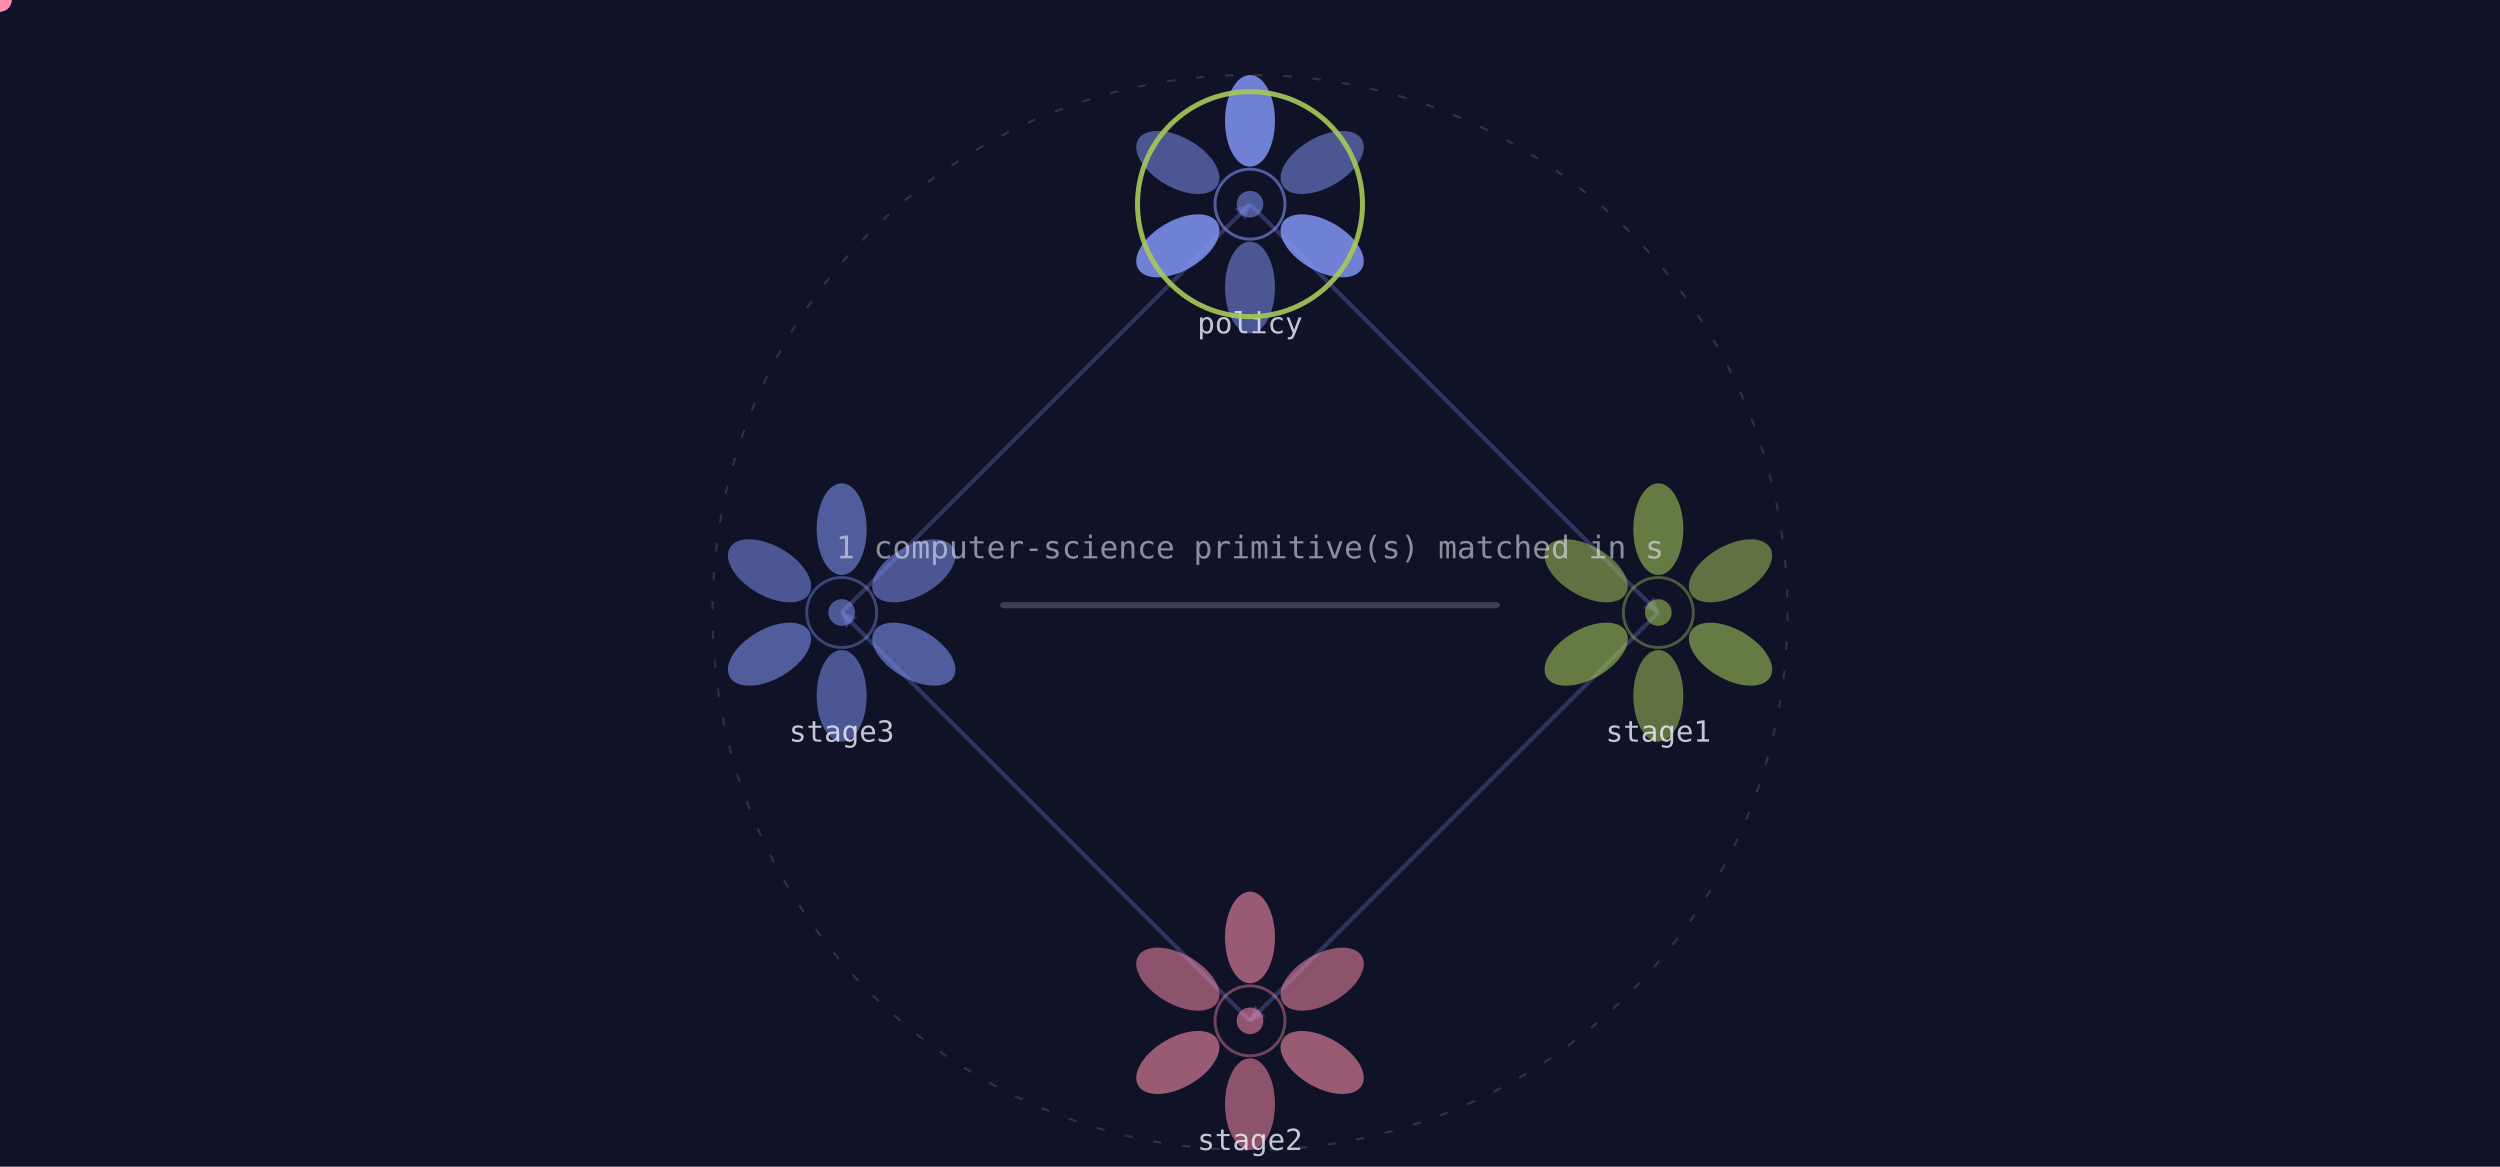
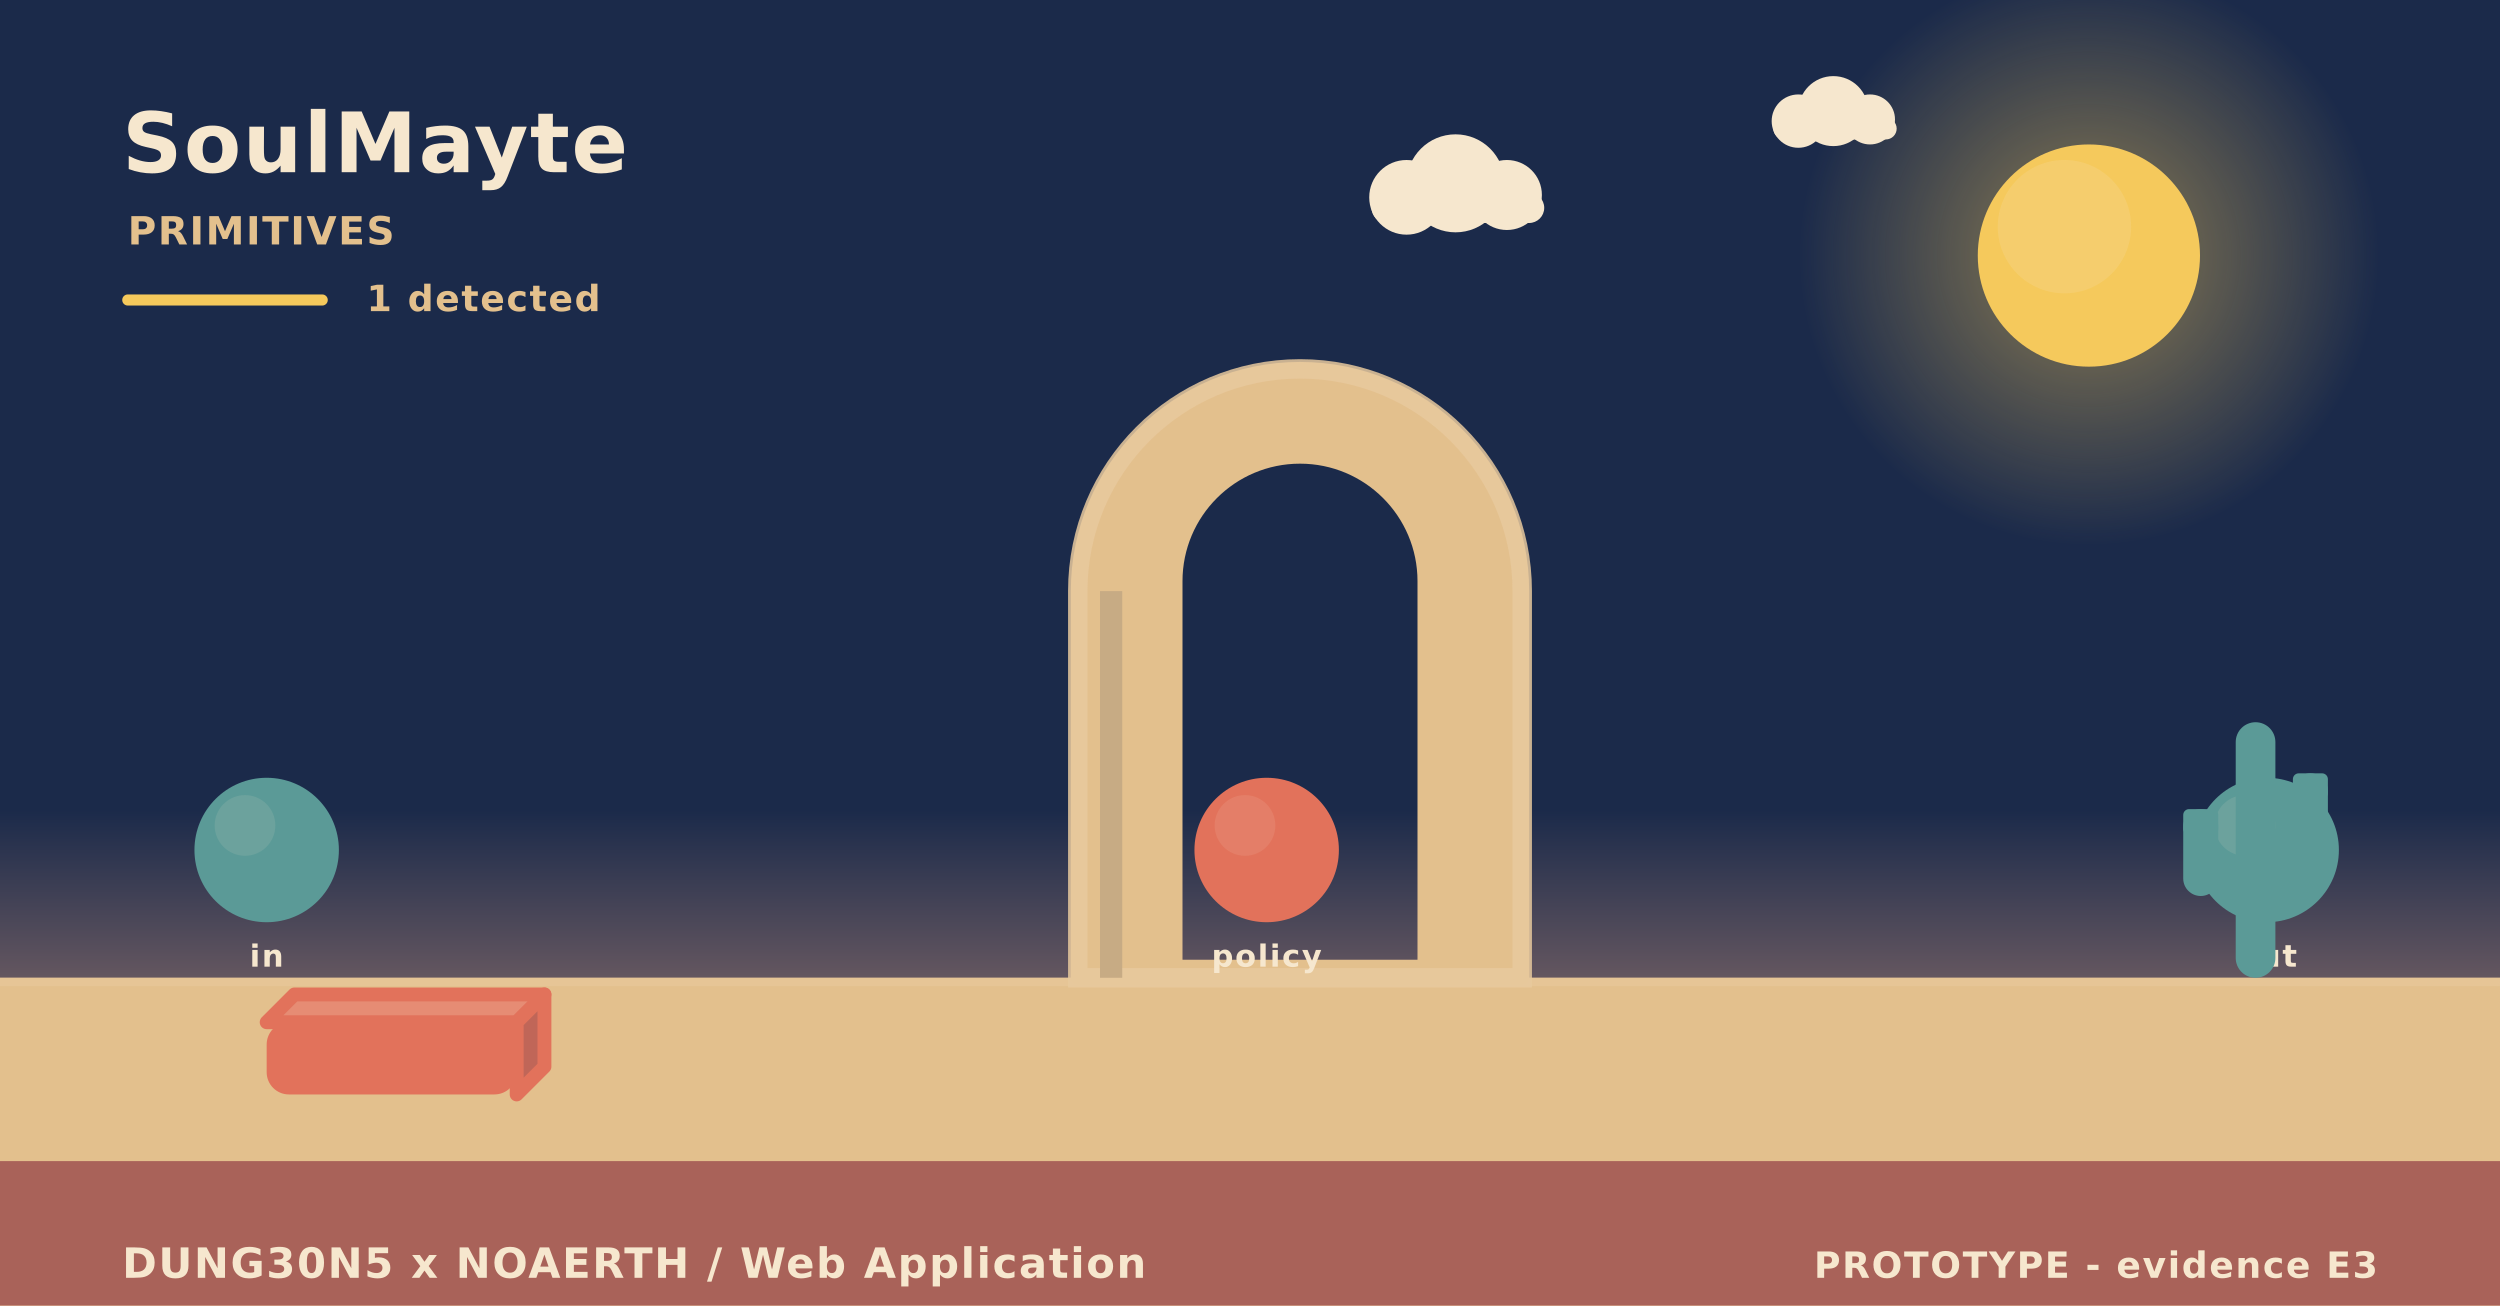
- <svg xmlns="http://www.w3.org/2000/svg" viewBox="0 0 1200 560" width="1200" height="560" role="img" aria-label="SoulMayte state machine">
-   <rect width="1200" height="560" fill="#101228" />
-   <defs>
-     <linearGradient id="gs" x1="0" y1="0" x2="1" y2="1">
-       <stop offset="0%" stop-color="#8093f1" />
-       <stop offset="100%" stop-color="#a7c957" />
-     </linearGradient>
-   </defs>
-   <circle cx="600.00" cy="294.00" r="258.00" fill="none" stroke="rgba(242,242,255,0.140)" stroke-width="1.00" opacity="1.00" stroke-dasharray="4 10" />
-   <line x1="600.00" y1="98.00" x2="796.00" y2="294.00" stroke="rgba(128,147,241,0.500)" stroke-width="2.00" opacity="0.55" />
-   <polygon points="796.00,294.00 793.88,286.50 788.50,291.88" fill="rgba(128,147,241,0.500)" opacity="0.55" />
-   <g opacity="0.9">
-     <circle cx="0.00" cy="0.00" r="5.50" fill="#ff8fab" opacity="1.00" />
-     <animateTransform attributeName="transform" type="translate" values="600.00,98.00 796.00,294.00" dur="7.35s" begin="0.0s" repeatCount="indefinite" />
-     <animateTransform attributeName="transform" type="translate" values="796.00,294.00 600.00,98.00" dur="7.35s" begin="3.675s" repeatCount="indefinite" />
+ <svg xmlns="http://www.w3.org/2000/svg" width="900" height="470" viewBox="0 0 900 470" role="img" aria-label="SoulMayte - how it behaves">
+   <linearGradient id="skys" x1="0" y1="0" x2="0" y2="1">
+     <stop offset="0" stop-color="#1b2a4a" />
+     <stop offset="0.62" stop-color="#1b2a4a" />
+     <stop offset="1" stop-color="#f3ad8a" />
+   </linearGradient>
+   <rect width="900" height="470" fill="url(#skys)" />
+   <radialGradient id="suns">
+     <stop offset="0.35" stop-color="#f5c95c" stop-opacity="0.34" />
+     <stop offset="1" stop-color="#f5c95c" stop-opacity="0" />
+   </radialGradient>
+   <circle cx="752" cy="92" r="104" fill="url(#suns)" />
+   <circle cx="752" cy="92" r="40" fill="#f5c95c" />
+   <circle cx="743.2" cy="81.6" r="24" fill="#f5d27e" opacity="0.5" />
+   <g>
+     <circle cx="524" cy="66" r="17.64" fill="#f6e7ce" />
+     <circle cx="506.36" cy="71.04" r="13.44" fill="#f6e7ce" />
+     <circle cx="542.48" cy="70.2" r="12.6" fill="#f6e7ce" />
+     <rect x="493.76" y="69.36" width="62.16" height="10.92" rx="5.46" fill="#f6e7ce" />
+     <animateTransform attributeName="transform" type="translate" values="0 0;24 0;0 0" dur="36s" begin="0s" repeatCount="indefinite" />
  </g>
-   <line x1="796.00" y1="294.00" x2="600.00" y2="490.00" stroke="rgba(128,147,241,0.500)" stroke-width="2.00" opacity="0.55" />
-   <polygon points="600.00,490.00 607.50,487.88 602.12,482.50" fill="rgba(128,147,241,0.500)" opacity="0.55" />
-   <g opacity="0.9">
-     <circle cx="0.00" cy="0.00" r="5.50" fill="#ff8fab" opacity="1.00" />
-     <animateTransform attributeName="transform" type="translate" values="796.00,294.00 600.00,490.00" dur="7.35s" begin="1.837s" repeatCount="indefinite" />
-     <animateTransform attributeName="transform" type="translate" values="600.00,490.00 796.00,294.00" dur="7.35s" begin="5.512s" repeatCount="indefinite" />
+   <g>
+     <circle cx="660" cy="40" r="12.6" fill="#f6e7ce" />
+     <circle cx="647.4" cy="43.6" r="9.6" fill="#f6e7ce" />
+     <circle cx="673.2" cy="43" r="9" fill="#f6e7ce" />
+     <rect x="638.4" y="42.4" width="44.4" height="7.8" rx="3.9" fill="#f6e7ce" />
+     <animateTransform attributeName="transform" type="translate" values="0 0;-18 0;0 0" dur="46s" begin="3s" repeatCount="indefinite" />
  </g>
-   <line x1="600.00" y1="490.00" x2="404.00" y2="294.00" stroke="rgba(128,147,241,0.500)" stroke-width="2.00" opacity="0.55" />
-   <polygon points="404.00,294.00 406.12,301.50 411.50,296.12" fill="rgba(128,147,241,0.500)" opacity="0.55" />
-   <g opacity="0.9">
-     <circle cx="0.00" cy="0.00" r="5.50" fill="#ff8fab" opacity="1.00" />
-     <animateTransform attributeName="transform" type="translate" values="600.00,490.00 404.00,294.00" dur="7.35s" begin="3.675s" repeatCount="indefinite" />
-     <animateTransform attributeName="transform" type="translate" values="404.00,294.00 600.00,490.00" dur="7.35s" begin="7.35s" repeatCount="indefinite" />
+   <rect x="0" y="352" width="900" height="118" fill="#e3c08d" />
+   <rect x="0" y="352" width="900" height="3" fill="#e6c596" />
+   <text x="44" y="62" font-family="Verdana,DejaVu Sans,sans-serif" font-size="30" font-weight="700" letter-spacing="0.6" fill="#f6e7ce" text-anchor="start">SoulMayte</text>
+   <text x="46" y="88" font-family="Verdana,DejaVu Sans,sans-serif" font-size="14" font-weight="700" letter-spacing="0.6" fill="#e3c08d" text-anchor="start">PRIMITIVES</text>
+   <rect x="44" y="106" width="74" height="4" rx="2" fill="#f5c95c" />
+   <text x="132" y="112" font-family="Verdana,DejaVu Sans,sans-serif" font-size="13" font-weight="700" letter-spacing="0.6" fill="#e3c08d" text-anchor="start">1 detected</text>
+   <path d="M388,352 L388,212.8 A80,80 0 0 1 548,212.8 L548,352 Z M423.2,348 L423.2,209.22 A44.8,44.8 0 0 1 512.8,209.22 L512.8,348 Z" fill="#e3c08d" fill-rule="evenodd" stroke="#e3c08d" stroke-width="5" stroke-linejoin="round" />
+   <path d="M388,352 L388,212.8 A80,80 0 0 1 548,212.8 L548,352 Z" fill="none" stroke="#e8c99d" stroke-width="7" stroke-linecap="round" opacity="0.85" />
+   <rect x="396" y="212.8" width="8" height="139.2" fill="#c7ab84" />
+   <circle cx="96" cy="306" r="26" fill="#5b9a97" />
+   <circle cx="88.2" cy="297.16" r="10.92" fill="#7aa9a2" opacity="0.55" />
+   <text x="96" y="348" font-family="Verdana,DejaVu Sans,sans-serif" font-size="11" font-weight="700" letter-spacing="0.6" fill="#f6e7ce" text-anchor="middle">in</text>
+   <g>
+     <circle cx="456" cy="306" r="26" fill="#e2725b" />
+     <circle cx="448.2" cy="297.16" r="10.92" fill="#e68972" opacity="0.55" />
+     <animate attributeName="opacity" values="0.8;1;0.8" dur="4.6s" begin="0s" repeatCount="indefinite" />
  </g>
-   <line x1="404.00" y1="294.00" x2="600.00" y2="98.00" stroke="rgba(128,147,241,0.500)" stroke-width="2.00" opacity="0.55" />
-   <polygon points="600.00,98.00 592.50,100.12 597.88,105.50" fill="rgba(128,147,241,0.500)" opacity="0.55" />
-   <g opacity="0.9">
-     <circle cx="0.00" cy="0.00" r="5.50" fill="#ff8fab" opacity="1.00" />
-     <animateTransform attributeName="transform" type="translate" values="404.00,294.00 600.00,98.00" dur="7.35s" begin="5.512s" repeatCount="indefinite" />
-     <animateTransform attributeName="transform" type="translate" values="600.00,98.00 404.00,294.00" dur="7.35s" begin="9.188s" repeatCount="indefinite" />
-   </g>
-   <ellipse cx="600.00" cy="58.00" rx="12.00" ry="22.00" fill="rgba(128,147,241,0.900)" opacity="0.95" transform="rotate(0.0 600.00 58.00)" />
-   <ellipse cx="634.64" cy="78.00" rx="12.00" ry="22.00" fill="rgba(128,147,241,0.550)" opacity="0.95" transform="rotate(60.0 634.64 78.00)" />
-   <ellipse cx="634.64" cy="118.00" rx="12.00" ry="22.00" fill="rgba(128,147,241,0.900)" opacity="0.95" transform="rotate(120.0 634.64 118.00)" />
-   <ellipse cx="600.00" cy="138.00" rx="12.00" ry="22.00" fill="rgba(128,147,241,0.550)" opacity="0.95" transform="rotate(180.0 600.00 138.00)" />
-   <ellipse cx="565.36" cy="118.00" rx="12.00" ry="22.00" fill="rgba(128,147,241,0.900)" opacity="0.95" transform="rotate(240.0 565.36 118.00)" />
-   <ellipse cx="565.36" cy="78.00" rx="12.00" ry="22.00" fill="rgba(128,147,241,0.550)" opacity="0.95" transform="rotate(300.0 565.36 78.00)" />
-   <circle cx="600.00" cy="98.00" r="16.80" fill="none" stroke="rgba(128,147,241,0.900)" stroke-width="1.40" opacity="0.66" />
-   <circle cx="600.00" cy="98.00" r="6.40" fill="rgba(128,147,241,0.550)" opacity="1.00" />
-   <text x="600" y="160" font-family="ui-monospace,Menlo,monospace" font-size="14" fill="rgba(242,242,255,0.800)" text-anchor="middle">policy</text>
-   <g>
-     <circle cx="600.00" cy="98.00" r="54.00" fill="none" stroke="#a7c957" stroke-width="2.40" opacity="0.90" />
-     <animate attributeName="opacity" values="0.25;1.0;0.25" dur="14.7s" begin="0.0s" repeatCount="indefinite" />
-   </g>
-   <ellipse cx="796.00" cy="254.00" rx="12.00" ry="22.00" fill="rgba(167,201,87,0.600)" opacity="0.95" transform="rotate(0.0 796.00 254.00)" />
-   <ellipse cx="830.64" cy="274.00" rx="12.00" ry="22.00" fill="rgba(167,201,87,0.550)" opacity="0.95" transform="rotate(60.0 830.64 274.00)" />
-   <ellipse cx="830.64" cy="314.00" rx="12.00" ry="22.00" fill="rgba(167,201,87,0.600)" opacity="0.95" transform="rotate(120.0 830.64 314.00)" />
-   <ellipse cx="796.00" cy="334.00" rx="12.00" ry="22.00" fill="rgba(167,201,87,0.550)" opacity="0.95" transform="rotate(180.0 796.00 334.00)" />
-   <ellipse cx="761.36" cy="314.00" rx="12.00" ry="22.00" fill="rgba(167,201,87,0.600)" opacity="0.95" transform="rotate(240.0 761.36 314.00)" />
-   <ellipse cx="761.36" cy="274.00" rx="12.00" ry="22.00" fill="rgba(167,201,87,0.550)" opacity="0.95" transform="rotate(300.0 761.36 274.00)" />
-   <circle cx="796.00" cy="294.00" r="16.80" fill="none" stroke="rgba(167,201,87,0.600)" stroke-width="1.40" opacity="0.66" />
-   <circle cx="796.00" cy="294.00" r="6.40" fill="rgba(167,201,87,0.550)" opacity="1.00" />
-   <text x="796" y="356" font-family="ui-monospace,Menlo,monospace" font-size="14" fill="rgba(242,242,255,0.800)" text-anchor="middle">stage1</text>
-   <ellipse cx="600.00" cy="450.00" rx="12.00" ry="22.00" fill="rgba(255,143,171,0.600)" opacity="0.95" transform="rotate(0.0 600.00 450.00)" />
-   <ellipse cx="634.64" cy="470.00" rx="12.00" ry="22.00" fill="rgba(255,143,171,0.550)" opacity="0.95" transform="rotate(60.0 634.64 470.00)" />
-   <ellipse cx="634.64" cy="510.00" rx="12.00" ry="22.00" fill="rgba(255,143,171,0.600)" opacity="0.95" transform="rotate(120.0 634.64 510.00)" />
-   <ellipse cx="600.00" cy="530.00" rx="12.00" ry="22.00" fill="rgba(255,143,171,0.550)" opacity="0.95" transform="rotate(180.0 600.00 530.00)" />
-   <ellipse cx="565.36" cy="510.00" rx="12.00" ry="22.00" fill="rgba(255,143,171,0.600)" opacity="0.95" transform="rotate(240.0 565.36 510.00)" />
-   <ellipse cx="565.36" cy="470.00" rx="12.00" ry="22.00" fill="rgba(255,143,171,0.550)" opacity="0.95" transform="rotate(300.0 565.36 470.00)" />
-   <circle cx="600.00" cy="490.00" r="16.80" fill="none" stroke="rgba(255,143,171,0.600)" stroke-width="1.40" opacity="0.66" />
-   <circle cx="600.00" cy="490.00" r="6.40" fill="rgba(255,143,171,0.550)" opacity="1.00" />
-   <text x="600" y="552" font-family="ui-monospace,Menlo,monospace" font-size="14" fill="rgba(242,242,255,0.800)" text-anchor="middle">stage2</text>
-   <ellipse cx="404.00" cy="254.00" rx="12.00" ry="22.00" fill="rgba(128,147,241,0.600)" opacity="0.95" transform="rotate(0.0 404.00 254.00)" />
-   <ellipse cx="438.64" cy="274.00" rx="12.00" ry="22.00" fill="rgba(128,147,241,0.550)" opacity="0.95" transform="rotate(60.0 438.64 274.00)" />
-   <ellipse cx="438.64" cy="314.00" rx="12.00" ry="22.00" fill="rgba(128,147,241,0.600)" opacity="0.95" transform="rotate(120.0 438.64 314.00)" />
-   <ellipse cx="404.00" cy="334.00" rx="12.00" ry="22.00" fill="rgba(128,147,241,0.550)" opacity="0.95" transform="rotate(180.0 404.00 334.00)" />
-   <ellipse cx="369.36" cy="314.00" rx="12.00" ry="22.00" fill="rgba(128,147,241,0.600)" opacity="0.95" transform="rotate(240.0 369.36 314.00)" />
-   <ellipse cx="369.36" cy="274.00" rx="12.00" ry="22.00" fill="rgba(128,147,241,0.550)" opacity="0.95" transform="rotate(300.0 369.36 274.00)" />
-   <circle cx="404.00" cy="294.00" r="16.80" fill="none" stroke="rgba(128,147,241,0.600)" stroke-width="1.40" opacity="0.66" />
-   <circle cx="404.00" cy="294.00" r="6.40" fill="rgba(128,147,241,0.550)" opacity="1.00" />
-   <text x="404" y="356" font-family="ui-monospace,Menlo,monospace" font-size="14" fill="rgba(242,242,255,0.800)" text-anchor="middle">stage3</text>
-   <rect x="480.00" y="289.00" width="240.00" height="3.00" rx="2.00" fill="rgba(242,242,255,0.200)" opacity="1.00" />
-   <text x="600" y="268" font-family="ui-monospace,Menlo,monospace" font-size="15" fill="rgba(242,242,255,0.550)" text-anchor="middle">1 computer-science primitive(s) matched in s</text>
+   <text x="456" y="348" font-family="Verdana,DejaVu Sans,sans-serif" font-size="11" font-weight="700" letter-spacing="0.6" fill="#f6e7ce" text-anchor="middle">policy</text>
+   <circle cx="816" cy="306" r="26" fill="#5b9a97" />
+   <circle cx="808.2" cy="297.16" r="10.92" fill="#7aa9a2" opacity="0.55" />
+   <text x="816" y="348" font-family="Verdana,DejaVu Sans,sans-serif" font-size="11" font-weight="700" letter-spacing="0.6" fill="#f6e7ce" text-anchor="middle">out</text>
+   <path d="M96,368 L186,368 L196,358 L106,358 Z" fill="#e68c74" stroke="#e2725b" stroke-width="5" stroke-linejoin="round" />
+   <path d="M186,368 L196,358 L196,384 L186,394 Z" fill="#c06658" stroke="#e2725b" stroke-width="5" stroke-linejoin="round" />
+   <rect x="96" y="368" width="90" height="26" rx="8" fill="#e2725b" />
+   <rect x="804.86" y="260" width="14.28" height="92" rx="7.14" fill="#5b9a97" />
+   <rect x="785.96" y="291.28" width="12.6" height="31.28" rx="6.3" fill="#5b9a97" />
+   <rect x="785.96" y="291.28" width="12.6" height="9.2" rx="2.1" fill="#5b9a97" />
+   <rect x="825.44" y="278.4" width="12.6" height="31.28" rx="6.3" fill="#5b9a97" />
+   <rect x="825.44" y="278.4" width="12.6" height="9.2" rx="2.1" fill="#5b9a97" />
+   <rect x="0" y="418" width="900" height="52" rx="0" fill="#a65c56" opacity="0.94" />
+   <text x="44" y="460" font-family="Verdana,DejaVu Sans,sans-serif" font-size="15" font-weight="700" letter-spacing="0.6" fill="#f6e7ce" text-anchor="start">DUNG30N5 x NOAERTH  /  Web Application</text>
+   <text x="856" y="460" font-family="Verdana,DejaVu Sans,sans-serif" font-size="13" font-weight="700" letter-spacing="0.6" fill="#f6e7ce" text-anchor="end">PROTOTYPE  -  evidence E3</text>
</svg>
